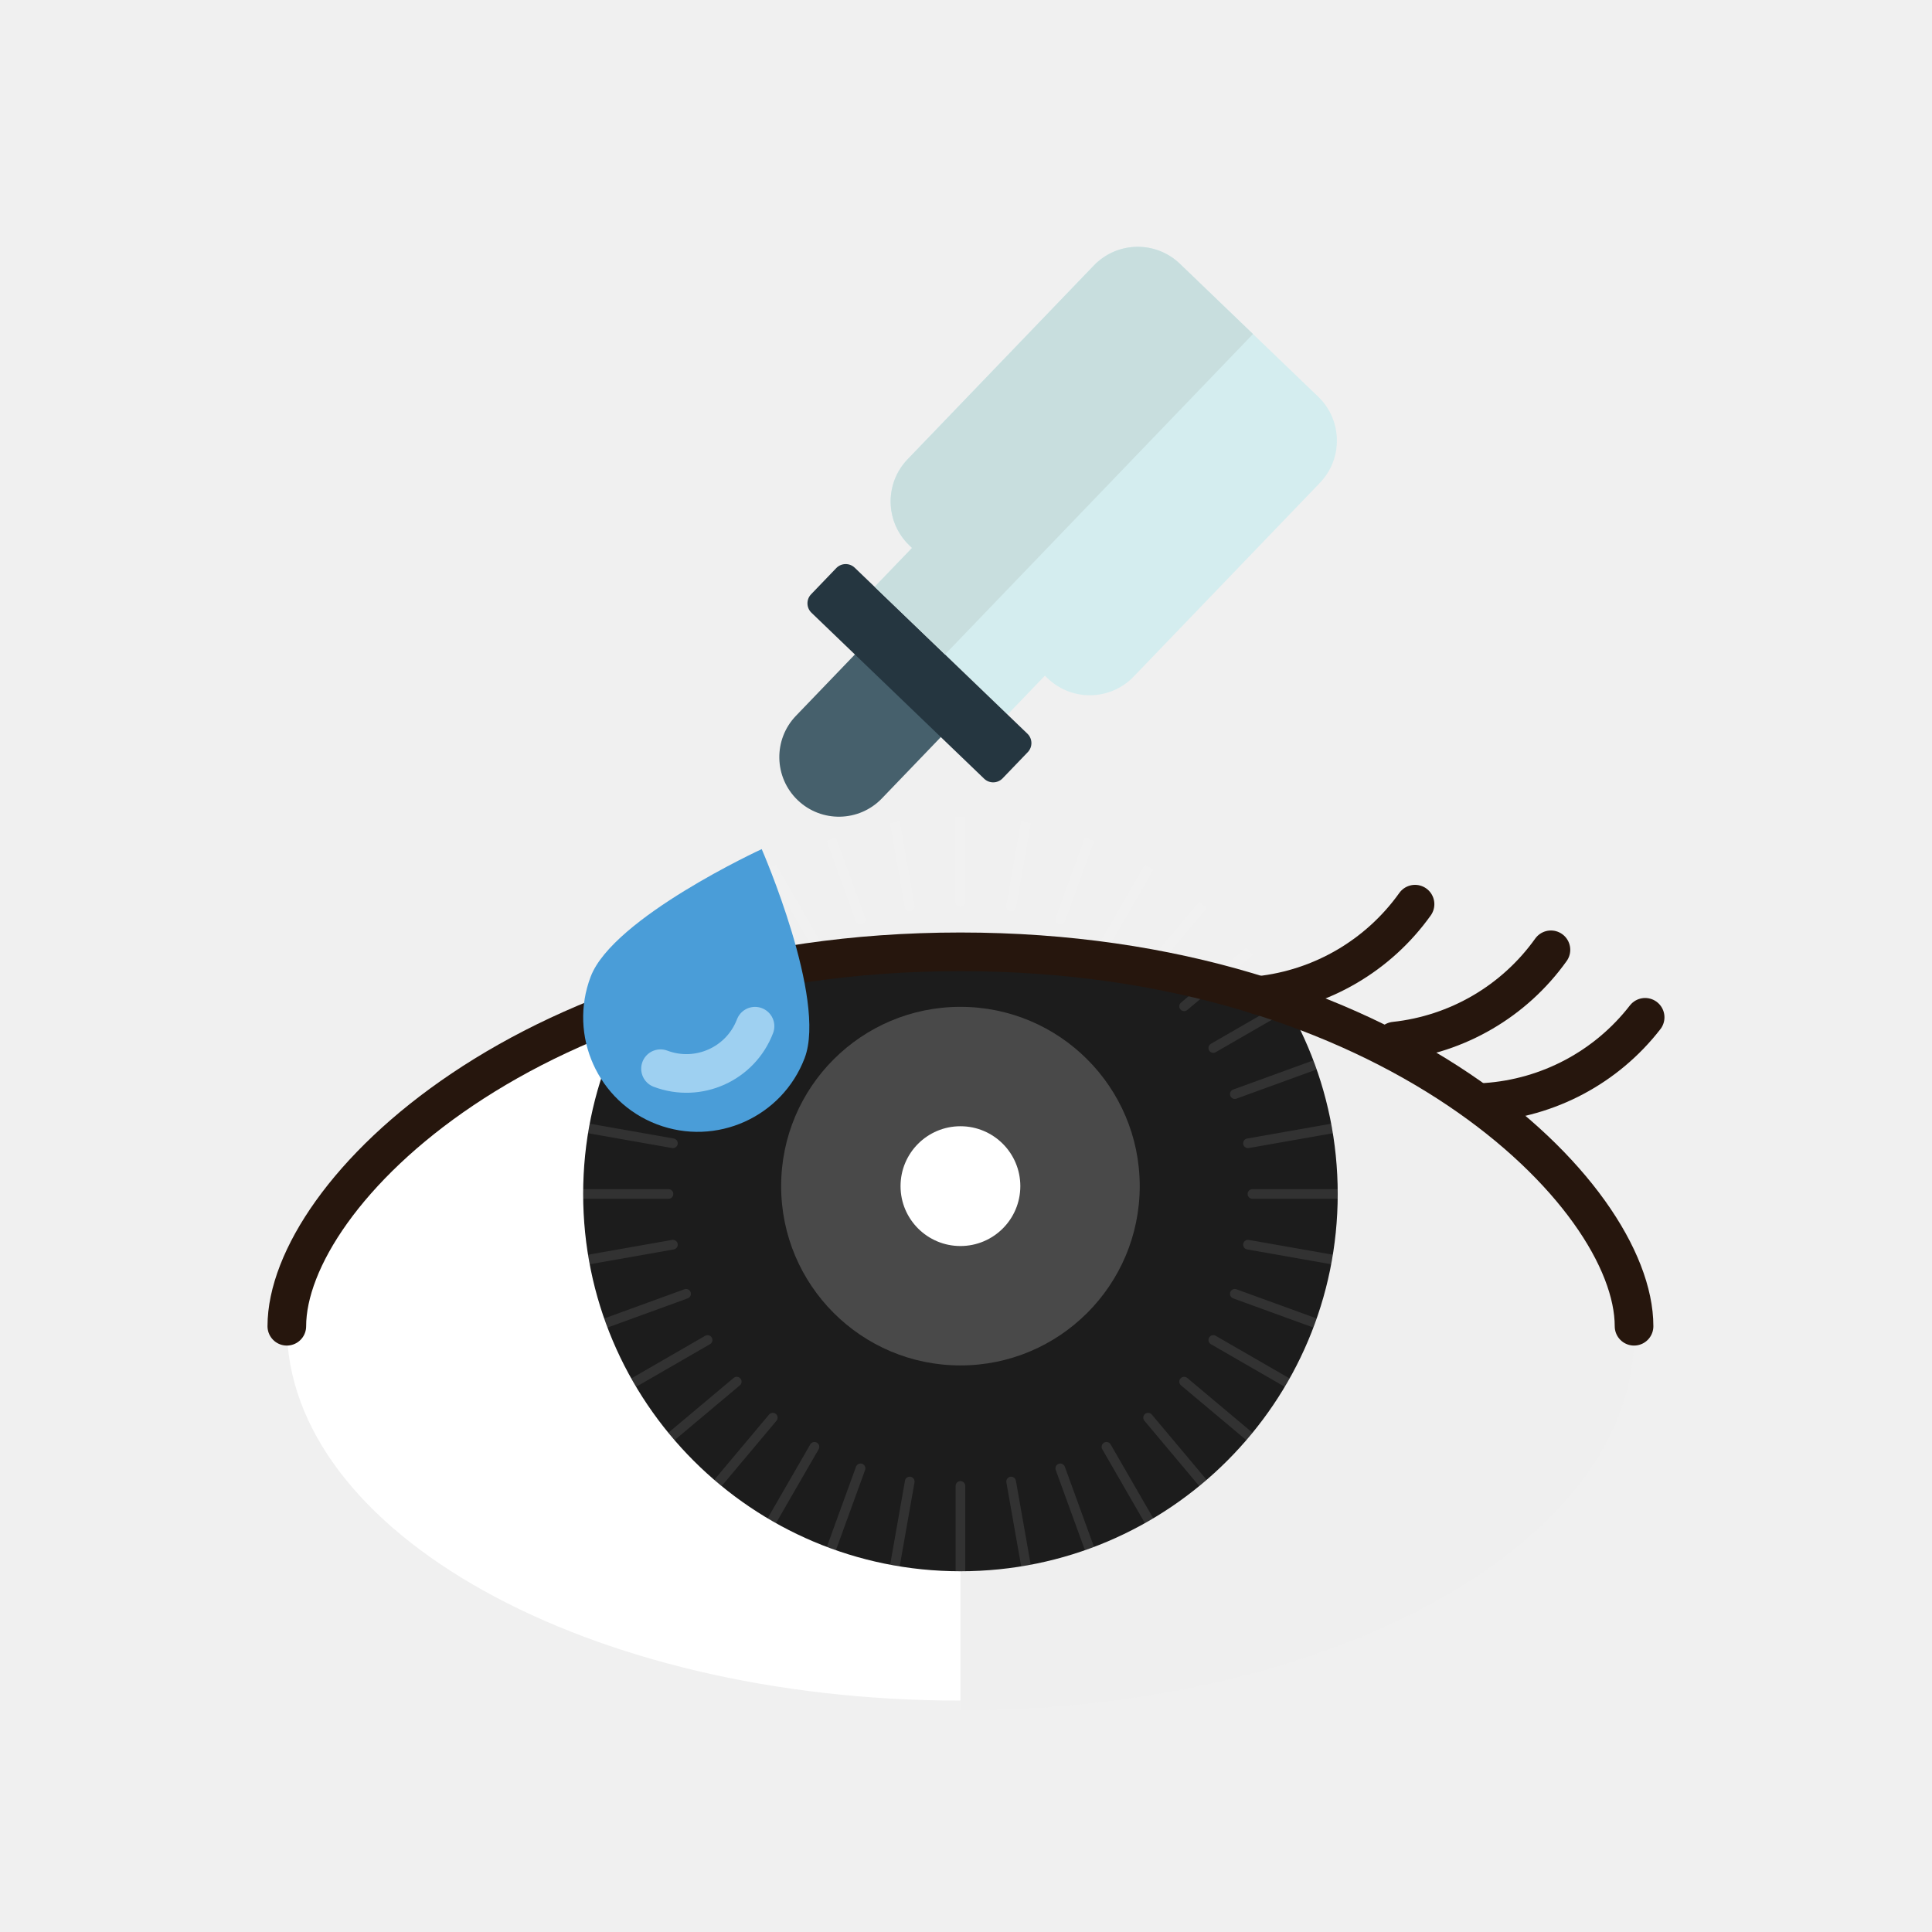
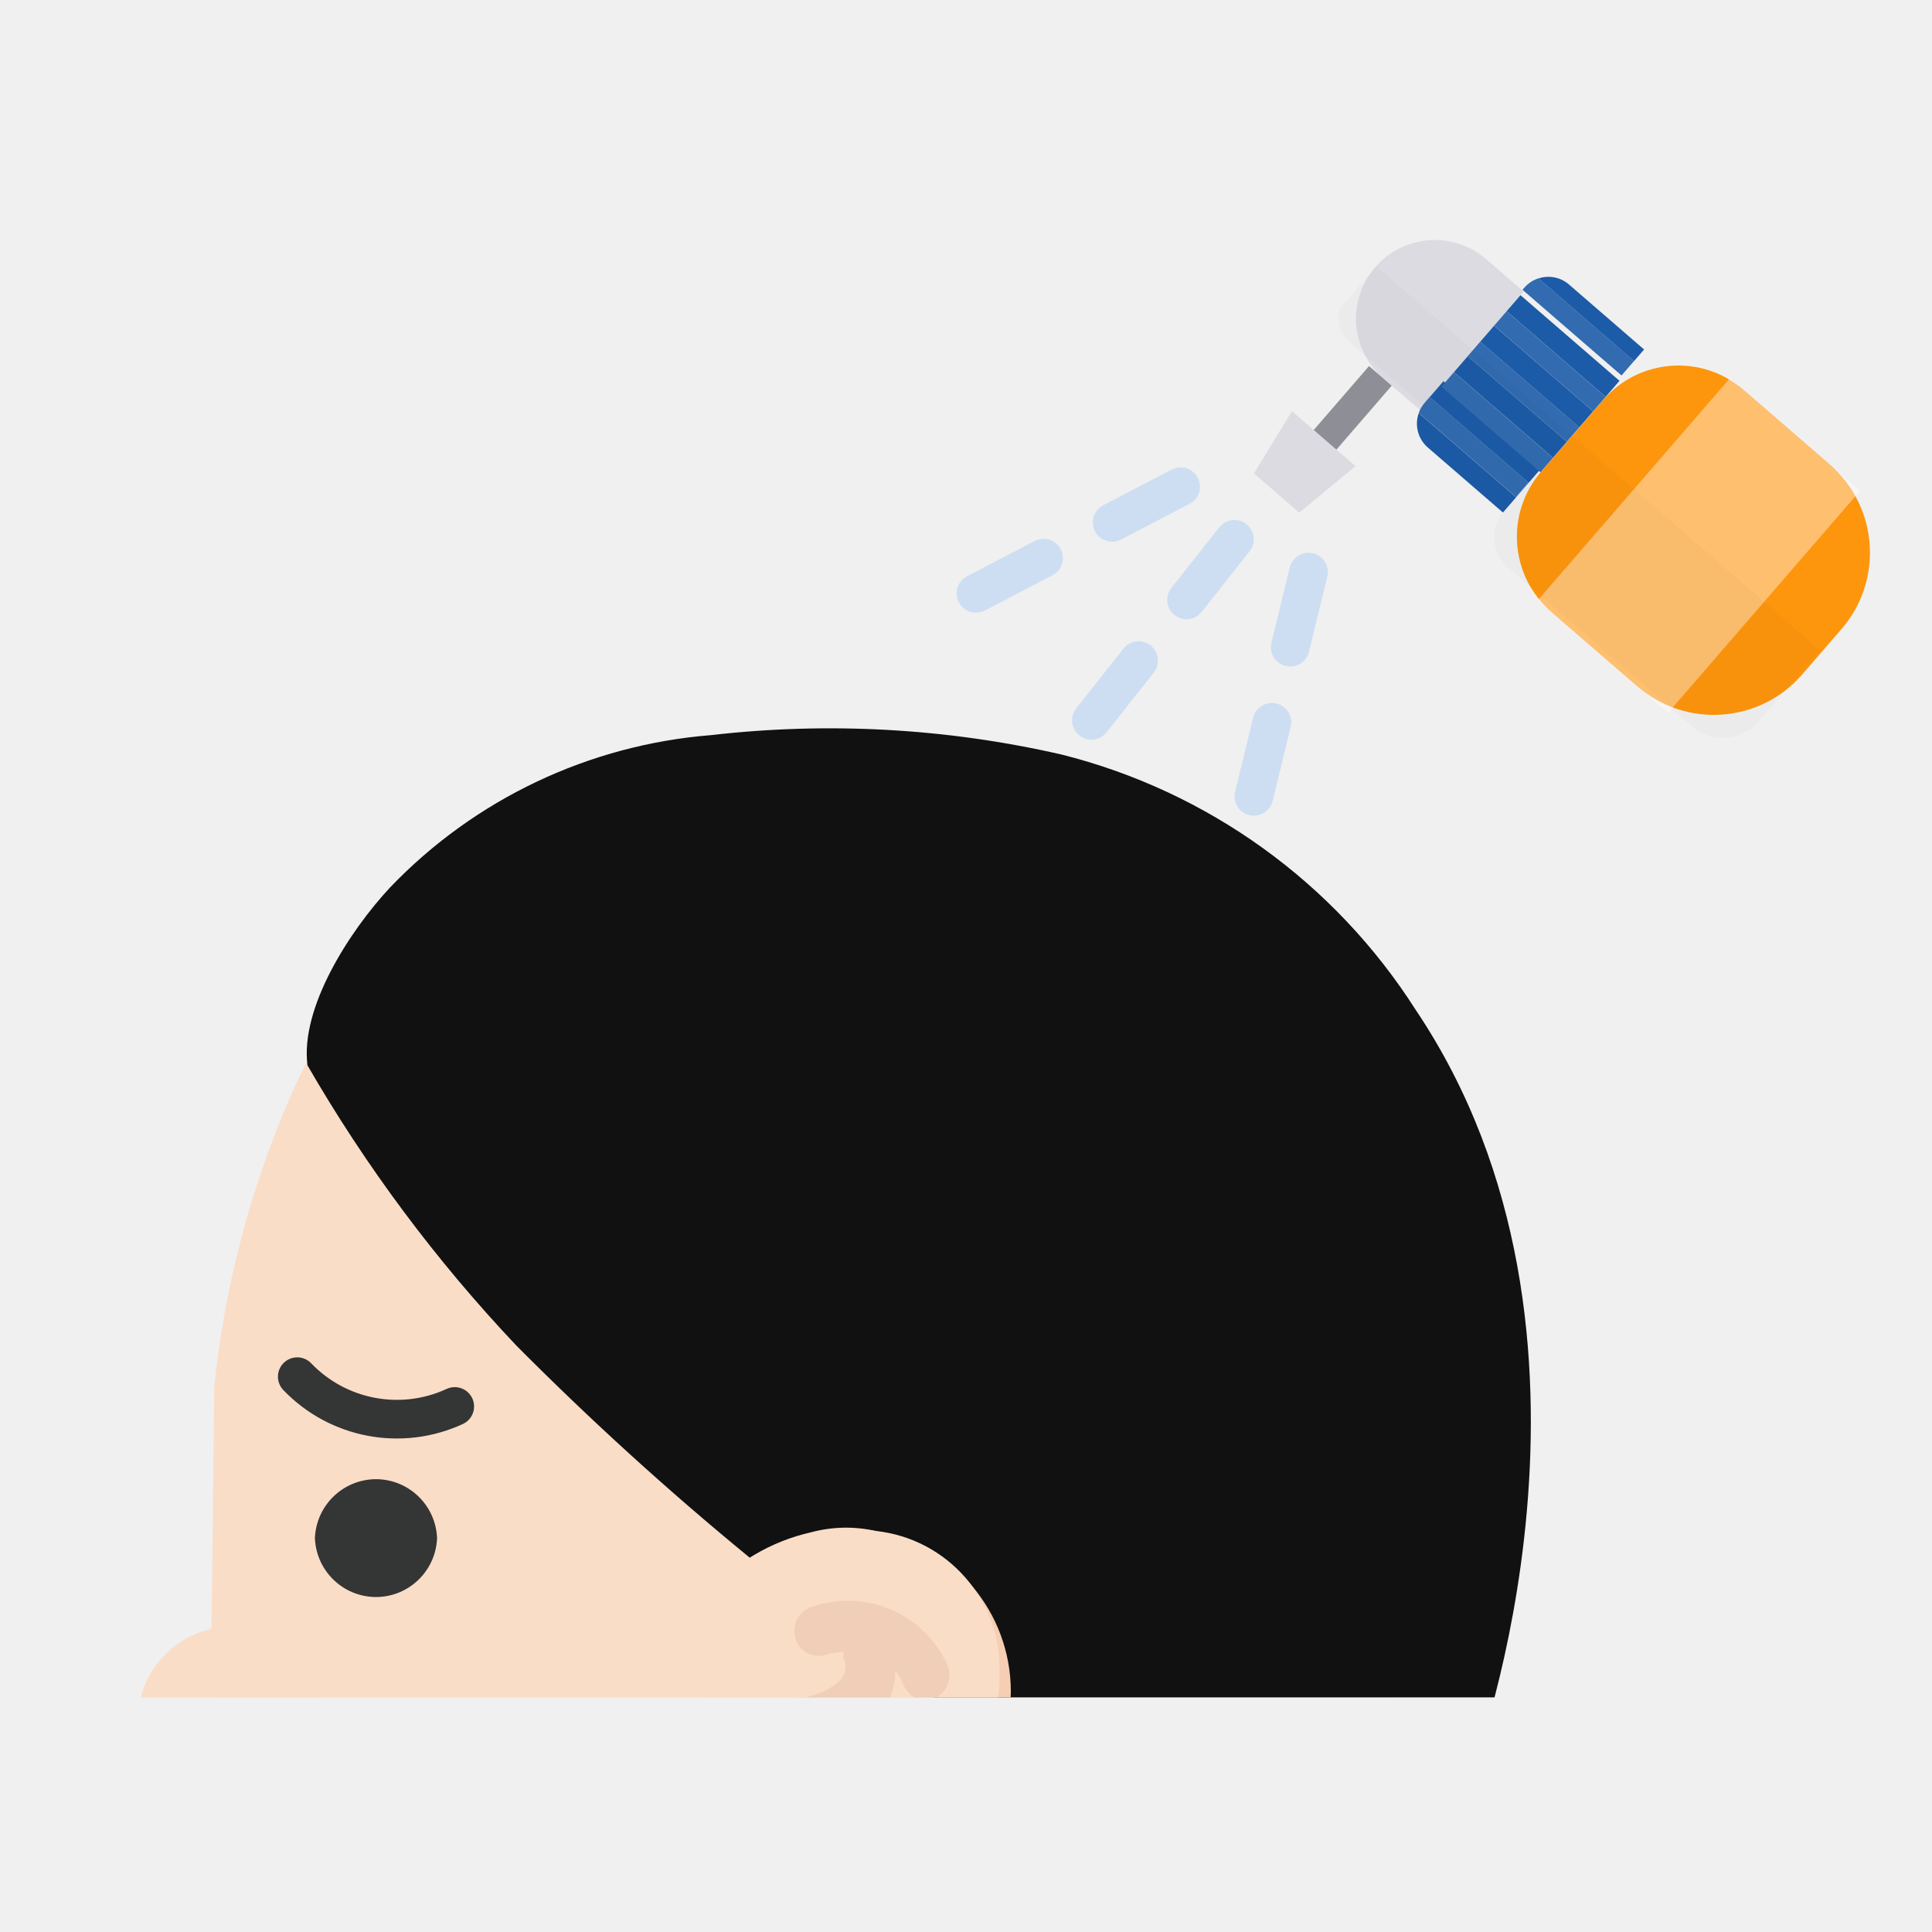
<svg xmlns="http://www.w3.org/2000/svg" width="50" height="50" viewBox="0 0 50 50">
  <defs>
+     <style>
+             .cls-1,.cls-20,.cls-5,.cls-7{fill:none}.cls-2{clip-path:url(#clip-path)}.cls-3{fill:#faddc7}.cls-4{fill:#ee5840}.cls-5{stroke:#f4c1b4;stroke-linejoin:bevel}.cls-20,.cls-5,.cls-7{stroke-linecap:round}.cls-6{fill:#343535}.cls-7{stroke:#343535}.cls-20,.cls-7{stroke-miterlimit:10}.cls-8{fill:#111}.cls-9{fill:#f6ceb3}.cls-10{fill:#f0ceb7}.cls-11{fill:#fd950d}.cls-12{fill:#dbdbe1}.cls-13{fill:#8e8e96}.cls-14,.cls-16{fill:#fff}.cls-14{opacity:.4}.cls-15{fill:#1c5ba7}.cls-16{opacity:.1}.cls-17{opacity:.02}.cls-18{clip-path:url(#clip-path-2)}.cls-19{fill:#0b0c0c}.cls-20{stroke:#cddef2;stroke-dasharray:2}
+         </style>
    <clipPath id="clip-path">
-       <ellipse id="타원_490" data-name="타원 490" cx="17.433" cy="9.689" rx="17.433" ry="9.689" fill="none" />
+       <path id="사각형_2821" d="M0 0h41.672v36.922H0z" class="cls-1" data-name="사각형 2821" transform="translate(-180.122 325.144)" />
    </clipPath>
    <clipPath id="clip-path-2">
-       <circle id="타원_494" data-name="타원 494" cx="9.764" cy="9.764" r="9.764" fill="none" />
-     </clipPath>
-     <clipPath id="clip-path-3">
-       <rect id="사각형_2056" data-name="사각형 2056" width="4.198" height="12.126" transform="translate(3.027 11.652) rotate(-136.135)" fill="none" />
+       <path id="사각형_2835" d="M0 0h3.8v15.247H0z" class="cls-1" data-name="사각형 2835" transform="scale(-1) rotate(-49.14 -299.1 -314.628)" />
    </clipPath>
  </defs>
-   <g id="그룹_1534" data-name="그룹 1534" transform="translate(-636.332 -263.524)">
-     <g id="그룹_1533" data-name="그룹 1533" transform="translate(643.755 269.259)">
-       <g id="그룹_1528" data-name="그룹 1528" transform="translate(0 15.401)">
-         <ellipse id="타원_489" data-name="타원 489" cx="17.433" cy="9.689" rx="17.433" ry="9.689" transform="translate(0 3.497)" fill="#fff" />
-         <g id="그룹_1505" data-name="그룹 1505" transform="translate(0 3.751)">
-           <g id="그룹_1504" data-name="그룹 1504" clip-path="url(#clip-path)">
-             <rect id="사각형_2054" data-name="사각형 2054" width="17.433" height="20.418" transform="translate(17.433)" fill="#efefef" />
+   <g id="그룹_2933" data-name="그룹 2933" transform="translate(181.679 -318.138)">
+     <g id="그룹_2932" data-name="그룹 2932">
+       <g id="그룹_2927" data-name="그룹 2927">
+         <g id="그룹_2926" class="cls-2" data-name="그룹 2926">
+           <g id="그룹_2925" data-name="그룹 2925">
+             <path id="패스_3155" d="M-145.835 363.72c-.861 4.325-2.621 6.938-4.808 8.566-3.758 2.792-8.774 2.669-12.665 3.313-1.467.246-6.834.738-9.939-1.96a8.176 8.176 0 0 1-3.038-6.37l.152-13.261a25.308 25.308 0 0 1 2.158-7.913 12.6 12.6 0 0 1 1.6-2.537 1.62 1.62 0 0 1 .237-.274 2.963 2.963 0 0 1 .284-.313 8.444 8.444 0 0 1 .918-.842c4.544-3.54 12.371-2.726 12.371-2.726h.076a12.031 12.031 0 0 1 4.3.927.818.818 0 0 0 .133.048 14.785 14.785 0 0 1 6.844 5.916c3.876 6.124 1.377 17.426 1.377 17.426z" class="cls-3" data-name="패스 3155" />
+             <path id="사각형_2820" d="M0 0h15.652v10.445H0z" class="cls-3" data-name="사각형 2820" transform="translate(-166.388 369.803)" />
+             <circle id="타원_758" cx="2.439" cy="2.439" r="2.439" class="cls-3" data-name="타원 758" transform="translate(-178.113 360.235)" />
+             <path id="패스_3156" d="M-173.843 373.076a7.035 7.035 0 0 1-1.889-2.914 9.512 9.512 0 0 1-.551-2.893v-.937h6.607a2.115 2.115 0 0 1 2.026 1.757c.21 1.032-.315 3.756-6.193 4.987z" class="cls-4" data-name="패스 3156" />
+             <path id="패스_3158" d="M-171.948 359.469a1.586 1.586 0 0 1-1.582-1.581V358a1.587 1.587 0 0 1 1.582-1.581 1.586 1.586 0 0 1 1.581 1.581v-.108a1.585 1.585 0 0 1-1.581 1.577z" class="cls-6" data-name="패스 3158" />
+             <path id="패스_3159" d="M-173.986 353.766a3.571 3.571 0 0 0 4.076.771" class="cls-7" data-name="패스 3159" />
+             <path id="패스_3160" d="M-154.211 337.664a15.278 15.278 0 0 1 9.168 6.606c5.68 8.453 1.5 19.582 1.5 19.582-1.953 4.986-4.913 6.806-7.1 8.434a.99.99 0 0 1-.1-.341c0-4.88-5.015-8.682-5.015-8.682a79.929 79.929 0 0 1-12.563-10.307 38.756 38.756 0 0 1-5.4-7.246c-.193-1.485 1.078-3.468 2.139-4.607a12.923 12.923 0 0 1 8.305-3.94 26.868 26.868 0 0 1 9.066.501z" class="cls-8" data-name="패스 3160" />
+             <path id="패스_3161" d="M-161.962 365.355a7.1 7.1 0 0 0 2.613.471 3.917 3.917 0 0 0 3.83-3.92 4.218 4.218 0 0 0-3.5-4.147 4.254 4.254 0 0 0-.737-.064 4.312 4.312 0 0 0-.524.032z" class="cls-9" data-name="패스 3161" />
+             <path id="패스_3162" d="M-163.794 364.586a11.422 11.422 0 0 0 3.943.964 4.044 4.044 0 0 0 4.04-4.14 3.586 3.586 0 0 0-3.207-3.651 3.489 3.489 0 0 0-1.661.032 5.071 5.071 0 0 0-2.7 1.6z" class="cls-3" data-name="패스 3162" />
+             <path id="패스_3163" d="M-157.725 362.135a.618.618 0 0 1-.568-.389c-.505-1.217-1.976-.8-2.039-.777a.615.615 0 0 1-.764-.446.653.653 0 0 1 .426-.8 2.83 2.83 0 0 1 3.512 1.507.66.66 0 0 1-.321.852.585.585 0 0 1-.246.053z" class="cls-10" data-name="패스 3163" />
+             <path id="패스_3164" d="M-161.218 362.571a.618.618 0 0 1 .452-.52c1.266-.363.937-.93.925-.994a.617.617 0 0 1 .531-.708.653.653 0 0 1 .747.515c.161.912.049 1.837-1.819 2.373a.66.66 0 0 1-.811-.415.587.587 0 0 1-.025-.251z" class="cls-10" data-name="패스 3164" />
+             <path id="패스_3165" d="M-166.388 375.8a37.113 37.113 0 0 0 8.845-2.724s-6.842 3.586-8.845 7.172z" class="cls-9" data-name="패스 3165" />
          </g>
        </g>
-         <g id="그룹_1527" data-name="그룹 1527" transform="translate(7.669)">
-           <g id="그룹_1526" data-name="그룹 1526" clip-path="url(#clip-path-2)">
-             <ellipse id="타원_491" data-name="타원 491" cx="17.433" cy="9.689" rx="17.433" ry="9.689" transform="translate(-7.669 3.731)" fill="#1c1c1c" />
-             <g id="그룹_1524" data-name="그룹 1524" transform="translate(-1.465 -1.465)" opacity="0.1">
-               <g id="그룹_1506" data-name="그룹 1506" transform="translate(0 11.229)">
-                 <line id="선_238" data-name="선 238" x2="3.673" fill="none" stroke="#fff" stroke-linecap="round" stroke-miterlimit="10" stroke-width="0.25" />
-                 <line id="선_239" data-name="선 239" x2="3.673" transform="translate(18.786)" fill="none" stroke="#fff" stroke-linecap="round" stroke-miterlimit="10" stroke-width="0.25" />
-               </g>
-               <g id="그룹_1507" data-name="그룹 1507" transform="translate(0.171 9.279)">
-                 <line id="선_240" data-name="선 240" x2="3.617" y2="0.638" fill="none" stroke="#fff" stroke-linecap="round" stroke-miterlimit="10" stroke-width="0.25" />
-                 <line id="선_241" data-name="선 241" x2="3.617" y2="0.638" transform="translate(18.5 3.262)" fill="none" stroke="#fff" stroke-linecap="round" stroke-miterlimit="10" stroke-width="0.25" />
-               </g>
-               <g id="그룹_1508" data-name="그룹 1508" transform="translate(0.677 7.388)">
-                 <line id="선_242" data-name="선 242" x2="3.451" y2="1.256" fill="none" stroke="#fff" stroke-linecap="round" stroke-miterlimit="10" stroke-width="0.25" />
-                 <line id="선_243" data-name="선 243" x2="3.451" y2="1.256" transform="translate(17.653 6.425)" fill="none" stroke="#fff" stroke-linecap="round" stroke-miterlimit="10" stroke-width="0.25" />
-               </g>
-               <g id="그룹_1509" data-name="그룹 1509" transform="translate(1.504 5.615)">
-                 <line id="선_244" data-name="선 244" x2="3.181" y2="1.836" fill="none" stroke="#fff" stroke-linecap="round" stroke-miterlimit="10" stroke-width="0.25" />
-                 <line id="선_245" data-name="선 245" x2="3.181" y2="1.836" transform="translate(16.269 9.393)" fill="none" stroke="#fff" stroke-linecap="round" stroke-miterlimit="10" stroke-width="0.25" />
-               </g>
-               <g id="그룹_1510" data-name="그룹 1510" transform="translate(2.627 4.011)">
-                 <line id="선_246" data-name="선 246" x2="2.813" y2="2.361" fill="none" stroke="#fff" stroke-linecap="round" stroke-miterlimit="10" stroke-width="0.25" />
-                 <line id="선_247" data-name="선 247" x2="2.813" y2="2.361" transform="translate(14.391 12.075)" fill="none" stroke="#fff" stroke-linecap="round" stroke-miterlimit="10" stroke-width="0.25" />
-               </g>
-               <g id="그룹_1511" data-name="그룹 1511" transform="translate(4.011 2.627)">
-                 <line id="선_248" data-name="선 248" x2="2.361" y2="2.813" fill="none" stroke="#fff" stroke-linecap="round" stroke-miterlimit="10" stroke-width="0.25" />
-                 <line id="선_249" data-name="선 249" x2="2.361" y2="2.813" transform="translate(12.075 14.391)" fill="none" stroke="#fff" stroke-linecap="round" stroke-miterlimit="10" stroke-width="0.25" />
-               </g>
-               <g id="그룹_1512" data-name="그룹 1512" transform="translate(5.615 1.504)">
-                 <line id="선_250" data-name="선 250" x2="1.836" y2="3.181" fill="none" stroke="#fff" stroke-linecap="round" stroke-miterlimit="10" stroke-width="0.25" />
-                 <line id="선_251" data-name="선 251" x2="1.836" y2="3.181" transform="translate(9.393 16.269)" fill="none" stroke="#fff" stroke-linecap="round" stroke-miterlimit="10" stroke-width="0.25" />
-               </g>
-               <g id="그룹_1513" data-name="그룹 1513" transform="translate(7.388 0.677)">
-                 <line id="선_252" data-name="선 252" x2="1.256" y2="3.451" fill="none" stroke="#fff" stroke-linecap="round" stroke-miterlimit="10" stroke-width="0.25" />
-                 <line id="선_253" data-name="선 253" x2="1.256" y2="3.451" transform="translate(6.425 17.653)" fill="none" stroke="#fff" stroke-linecap="round" stroke-miterlimit="10" stroke-width="0.25" />
-               </g>
-               <g id="그룹_1514" data-name="그룹 1514" transform="translate(9.279 0.171)">
-                 <line id="선_254" data-name="선 254" x2="0.638" y2="3.617" fill="none" stroke="#fff" stroke-linecap="round" stroke-miterlimit="10" stroke-width="0.25" />
-                 <line id="선_255" data-name="선 255" x2="0.638" y2="3.617" transform="translate(3.262 18.5)" fill="none" stroke="#fff" stroke-linecap="round" stroke-miterlimit="10" stroke-width="0.25" />
-               </g>
-               <g id="그룹_1515" data-name="그룹 1515" transform="translate(11.229)">
-                 <line id="선_256" data-name="선 256" y2="3.673" fill="none" stroke="#fff" stroke-linecap="round" stroke-miterlimit="10" stroke-width="0.25" />
-                 <line id="선_257" data-name="선 257" y2="3.673" transform="translate(0 18.785)" fill="none" stroke="#fff" stroke-linecap="round" stroke-miterlimit="10" stroke-width="0.25" />
-               </g>
-               <g id="그룹_1516" data-name="그룹 1516" transform="translate(9.279 0.171)">
-                 <line id="선_258" data-name="선 258" x1="0.638" y2="3.617" transform="translate(3.262)" fill="none" stroke="#fff" stroke-linecap="round" stroke-miterlimit="10" stroke-width="0.25" />
-                 <line id="선_259" data-name="선 259" x1="0.638" y2="3.617" transform="translate(0 18.5)" fill="none" stroke="#fff" stroke-linecap="round" stroke-miterlimit="10" stroke-width="0.25" />
-               </g>
-               <g id="그룹_1517" data-name="그룹 1517" transform="translate(7.388 0.677)">
-                 <line id="선_260" data-name="선 260" x1="1.256" y2="3.451" transform="translate(6.425)" fill="none" stroke="#fff" stroke-linecap="round" stroke-miterlimit="10" stroke-width="0.25" />
-                 <line id="선_261" data-name="선 261" x1="1.256" y2="3.451" transform="translate(0 17.653)" fill="none" stroke="#fff" stroke-linecap="round" stroke-miterlimit="10" stroke-width="0.25" />
-               </g>
-               <g id="그룹_1518" data-name="그룹 1518" transform="translate(5.615 1.504)">
-                 <line id="선_262" data-name="선 262" x1="1.836" y2="3.181" transform="translate(9.393)" fill="none" stroke="#fff" stroke-linecap="round" stroke-miterlimit="10" stroke-width="0.25" />
-                 <line id="선_263" data-name="선 263" x1="1.836" y2="3.181" transform="translate(0 16.269)" fill="none" stroke="#fff" stroke-linecap="round" stroke-miterlimit="10" stroke-width="0.25" />
-               </g>
-               <g id="그룹_1519" data-name="그룹 1519" transform="translate(4.011 2.627)">
-                 <line id="선_264" data-name="선 264" x1="2.361" y2="2.813" transform="translate(12.075)" fill="none" stroke="#fff" stroke-linecap="round" stroke-miterlimit="10" stroke-width="0.25" />
-                 <line id="선_265" data-name="선 265" x1="2.361" y2="2.813" transform="translate(0 14.391)" fill="none" stroke="#fff" stroke-linecap="round" stroke-miterlimit="10" stroke-width="0.25" />
-               </g>
-               <g id="그룹_1520" data-name="그룹 1520" transform="translate(2.627 4.011)">
-                 <line id="선_266" data-name="선 266" x1="2.813" y2="2.361" transform="translate(14.391)" fill="none" stroke="#fff" stroke-linecap="round" stroke-miterlimit="10" stroke-width="0.25" />
-                 <line id="선_267" data-name="선 267" x1="2.813" y2="2.361" transform="translate(0 12.075)" fill="none" stroke="#fff" stroke-linecap="round" stroke-miterlimit="10" stroke-width="0.25" />
-               </g>
-               <g id="그룹_1521" data-name="그룹 1521" transform="translate(1.504 5.615)">
-                 <line id="선_268" data-name="선 268" x1="3.181" y2="1.836" transform="translate(16.269)" fill="none" stroke="#fff" stroke-linecap="round" stroke-miterlimit="10" stroke-width="0.25" />
-                 <line id="선_269" data-name="선 269" x1="3.181" y2="1.836" transform="translate(0 9.393)" fill="none" stroke="#fff" stroke-linecap="round" stroke-miterlimit="10" stroke-width="0.25" />
-               </g>
-               <g id="그룹_1522" data-name="그룹 1522" transform="translate(0.677 7.388)">
-                 <line id="선_270" data-name="선 270" x1="3.451" y2="1.256" transform="translate(17.653)" fill="none" stroke="#fff" stroke-linecap="round" stroke-miterlimit="10" stroke-width="0.25" />
-                 <line id="선_271" data-name="선 271" x1="3.451" y2="1.256" transform="translate(0 6.425)" fill="none" stroke="#fff" stroke-linecap="round" stroke-miterlimit="10" stroke-width="0.25" />
-               </g>
-               <g id="그룹_1523" data-name="그룹 1523" transform="translate(0.171 9.279)">
-                 <line id="선_272" data-name="선 272" x1="3.617" y2="0.638" transform="translate(18.5)" fill="none" stroke="#fff" stroke-linecap="round" stroke-miterlimit="10" stroke-width="0.25" />
-                 <line id="선_273" data-name="선 273" x1="3.617" y2="0.638" transform="translate(0 3.262)" fill="none" stroke="#fff" stroke-linecap="round" stroke-miterlimit="10" stroke-width="0.25" />
-               </g>
-             </g>
-             <g id="그룹_1525" data-name="그룹 1525" transform="translate(5.124 4.921)">
-               <circle id="타원_492" data-name="타원 492" cx="4.64" cy="4.64" r="4.64" fill="#fff" opacity="0.2" />
-               <circle id="타원_493" data-name="타원 493" cx="1.55" cy="1.55" r="1.55" transform="translate(3.09 3.09)" fill="#fff" />
+       </g>
+       <g id="그룹_2931" data-name="그룹 2931">
+         <g id="그룹_2930" data-name="그룹 2930">
+           <path id="사각형_2822" d="M3.023 0h1.555A3.023 3.023 0 0 1 7.6 3.023v2.95a2.57 2.57 0 0 1-2.57 2.57H2.57A2.57 2.57 0 0 1 0 5.973v-2.95A3.023 3.023 0 0 1 3.023 0z" class="cls-11" data-name="사각형 2822" transform="scale(-1) rotate(-49.14 -297.2 -310.47)" />
+           <path id="사각형_2823" d="M0 0h4.073v1.28a2.036 2.036 0 0 1-2.037 2.037A2.036 2.036 0 0 1 0 1.28V0z" class="cls-12" data-name="사각형 2823" transform="scale(-1) rotate(-49.14 -285.046 -318.405)" />
+           <path id="사각형_2824" d="M0 0h2.328v.776H0z" class="cls-13" data-name="사각형 2824" transform="scale(-1) rotate(-49.14 -286.003 -323.356)" />
+           <path id="사각형_2825" d="M0 0h7.601v4.455H0z" class="cls-14" data-name="사각형 2825" transform="scale(-1) rotate(-49.14 -295.039 -311.458)" />
+           <path id="패스_3166" d="M-141.075 325.5l1.945 1.683-.26.3-2.473-2.139a.81.81 0 0 1 .788.156z" class="cls-15" data-name="패스 3166" />
+           <path id="사각형_2826" d="M0 0h.548v3.388H0z" class="cls-15" data-name="사각형 2826" transform="rotate(-49.14 285.904 320.282)" />
+           <path id="사각형_2827" d="M0 0h.548v3.388H0z" class="cls-15" data-name="사각형 2827" transform="rotate(-49.14 285.382 319.14)" />
+           <path id="사각형_2828" d="M0 0h.548v3.388H0z" class="cls-15" data-name="사각형 2828" transform="rotate(-49.14 286.425 321.42)" />
+           <path id="패스_3167" d="M-144.961 328.828l2.514 2.175.324-.374-2.557-2.212.358-.414 2.562 2.216-1.023 1.183-1.945-1.683a.814.814 0 0 1-.233-.891z" class="cls-15" data-name="패스 3167" />
+           <path id="사각형_2829" d="M0 0h.494v3.388H0z" class="cls-15" data-name="사각형 2829" transform="rotate(-49.14 286.15 320.821)" />
+           <path id="사각형_2830" d="M0 0h.494v3.388H0z" class="cls-16" data-name="사각형 2830" transform="rotate(-49.14 286.15 320.821)" />
+           <path id="사각형_2831" d="M0 0h.494v3.388H0z" class="cls-15" data-name="사각형 2831" transform="rotate(-49.14 285.63 319.681)" />
+           <path id="사각형_2832" d="M0 0h.494v3.388H0z" class="cls-16" data-name="사각형 2832" transform="rotate(-49.14 285.63 319.681)" />
+           <path id="패스_3168" d="M-142.447 331l-2.514-2.175a.812.812 0 0 1 .15-.26l.131-.151 2.557 2.212z" class="cls-15" data-name="패스 3168" />
+           <path id="패스_3169" d="M-142.447 331l-2.514-2.175a.812.812 0 0 1 .15-.26l.131-.151 2.557 2.212z" class="cls-16" data-name="패스 3169" />
+           <path id="사각형_2833" d="M0 0h.494v3.388H0z" class="cls-15" data-name="사각형 2833" transform="rotate(-49.14 286.673 321.962)" />
+           <path id="사각형_2834" d="M0 0h.494v3.388H0z" class="cls-16" data-name="사각형 2834" transform="rotate(-49.14 286.673 321.962)" />
+           <path id="패스_3170" d="M-142.226 325.58a.8.8 0 0 1 .363-.238l2.473 2.139-.324.374-2.562-2.217z" class="cls-15" data-name="패스 3170" />
+           <path id="패스_3171" d="M-142.226 325.58a.8.8 0 0 1 .363-.238l2.473 2.139-.324.374-2.562-2.217z" class="cls-16" data-name="패스 3171" />
+           <path id="패스_3172" d="M-146.6 330.2l-1.643-1.421-.984 1.611 1.174 1.015z" class="cls-12" data-name="패스 3172" />
+           <g id="그룹_2929" class="cls-17" data-name="그룹 2929">
+             <g id="그룹_2928" class="cls-18" data-name="그룹 2928">
+               <path id="패스_3173" d="M-142.65 332.821l4.767 4.125a1.207 1.207 0 0 0 1.7-.123l3.392-3.921a1.207 1.207 0 0 0-.123-1.7l-4.768-4.124a1.027 1.027 0 0 0-1.45.1l-1.945-1.683a.819.819 0 0 0-.789-.159.831.831 0 0 0-.362.242l.031-.036-1.891-1.636a.814.814 0 0 0-1.151.083l-1.6 1.845a.814.814 0 0 0 .083 1.151l1.891 1.636.05-.057a.807.807 0 0 0-.152.26.817.817 0 0 0 .235.891l1.945 1.683a1.028 1.028 0 0 0 .137 1.423z" class="cls-19" data-name="패스 3173" />
            </g>
          </g>
        </g>
-         <path id="패스_1403" data-name="패스 1403" d="M643.755,297.847c0-3.425,6.311-9.69,17.433-9.69s17.433,6.265,17.433,9.69" transform="translate(-643.755 -284.66)" fill="none" stroke="#26160d" stroke-linecap="round" stroke-miterlimit="10" stroke-width="1" />
-         <path id="패스_1404" data-name="패스 1404" d="M668.909,289.287a5.714,5.714,0,0,0,4.044-2.363" transform="translate(-643.755 -284.66)" fill="none" stroke="#26160d" stroke-linecap="round" stroke-miterlimit="10" stroke-width="1" />
-         <path id="패스_1405" data-name="패스 1405" d="M672.426,290.468a5.714,5.714,0,0,0,4.044-2.363" transform="translate(-643.755 -284.66)" fill="none" stroke="#26160d" stroke-linecap="round" stroke-miterlimit="10" stroke-width="1" />
-         <path id="패스_1406" data-name="패스 1406" d="M674.774,292.052a5.714,5.714,0,0,0,4.134-2.2" transform="translate(-643.755 -284.66)" fill="none" stroke="#26160d" stroke-linecap="round" stroke-miterlimit="10" stroke-width="1" />
-       </g>
-       <g id="그룹_1529" data-name="그룹 1529" transform="translate(7.669 16.242)">
-         <path id="패스_1407" data-name="패스 1407" d="M657.156,290.907a2.962,2.962,0,1,1-5.537-2.108c.582-1.529,4.426-3.3,4.426-3.3S657.738,289.378,657.156,290.907Z" transform="translate(-651.424 -285.501)" fill="#4a9dd8" />
-         <path id="패스_1408" data-name="패스 1408" d="M655.872,290.082a1.9,1.9,0,0,1-2.446,1.1" transform="translate(-651.424 -285.501)" fill="none" stroke="#9ed0f1" stroke-linecap="round" stroke-miterlimit="10" stroke-width="1" />
-       </g>
-       <g id="그룹_1532" data-name="그룹 1532" transform="translate(12.743)">
-         <path id="패스_1409" data-name="패스 1409" d="M659.865,277.638l.069.067-.967,1.006,3.439,3.306.968-1.006.069.066a1.576,1.576,0,0,0,2.229-.044l4.819-5.013a1.577,1.577,0,0,0-.044-2.229l-3.579-3.439a1.576,1.576,0,0,0-2.229.044l-4.818,5.013A1.576,1.576,0,0,0,659.865,277.638Z" transform="translate(-656.498 -269.259)" fill="#d4edef" />
-         <path id="패스_1410" data-name="패스 1410" d="M661.7,281.539l-2.545,2.648a1.543,1.543,0,0,1-2.181.043h0a1.543,1.543,0,0,1-.043-2.181l2.545-2.648Z" transform="translate(-656.498 -269.259)" fill="#46606c" />
-         <rect id="사각형_2055" data-name="사각형 2055" width="6.874" height="1.616" rx="0.338" transform="translate(5.547 14.652) rotate(-136.135)" fill="#253640" />
-         <g id="그룹_1531" data-name="그룹 1531" transform="translate(0.831)">
-           <g id="그룹_1530" data-name="그룹 1530" clip-path="url(#clip-path-3)">
-             <path id="패스_1411" data-name="패스 1411" d="M659.865,277.638l.069.067-.967,1.006,3.439,3.306.968-1.006.069.066a1.576,1.576,0,0,0,2.229-.044l4.819-5.013a1.577,1.577,0,0,0-.044-2.229l-3.579-3.439a1.576,1.576,0,0,0-2.229.044l-4.818,5.013A1.576,1.576,0,0,0,659.865,277.638Z" transform="translate(-657.328 -269.259)" fill="#c8dede" />
-           </g>
-         </g>
+         <path id="선_603" d="M3.702 0L0 4.686" class="cls-20" data-name="선 603" transform="translate(-153.434 332.095)" />
+         <path id="선_604" d="M5.296 0L0 2.761" class="cls-20" data-name="선 604" transform="translate(-156.42 330.733)" />
+         <path id="선_605" d="M1.414 0L0 5.803" class="cls-20" data-name="선 605" transform="translate(-149.229 332.944)" />
      </g>
    </g>
-     <rect id="사각형_2057" data-name="사각형 2057" width="50" height="50" transform="translate(636.331 263.524)" fill="none" />
+     <path id="사각형_2836" d="M0 0h50v50H0z" class="cls-1" data-name="사각형 2836" transform="translate(-181.679 318.138)" />
  </g>
</svg>
